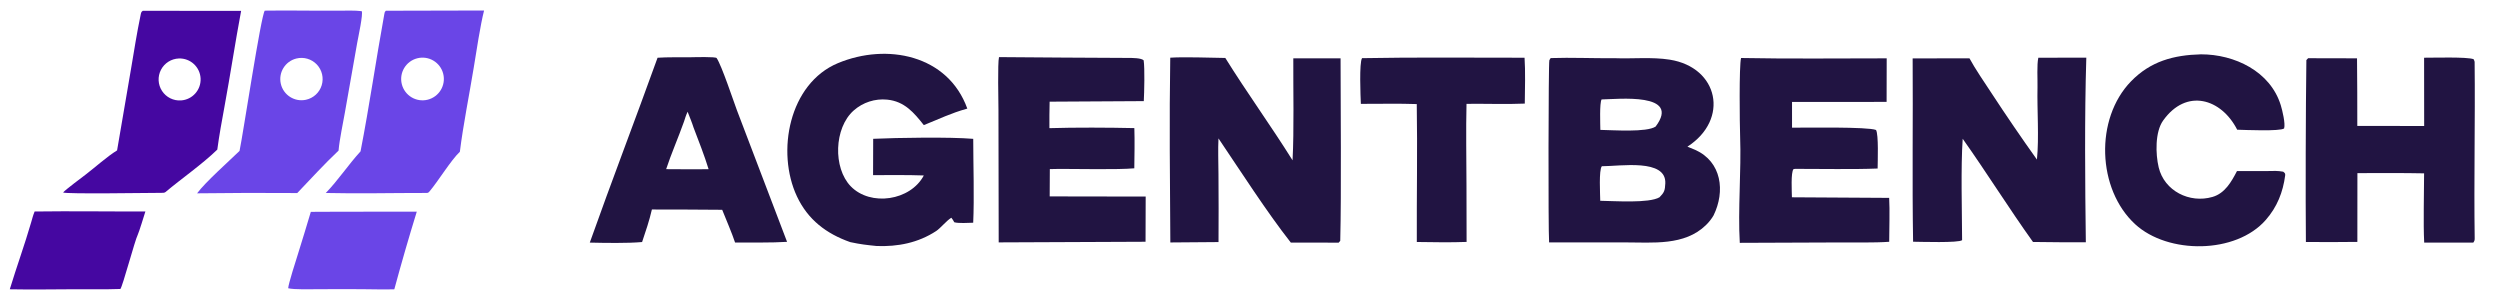
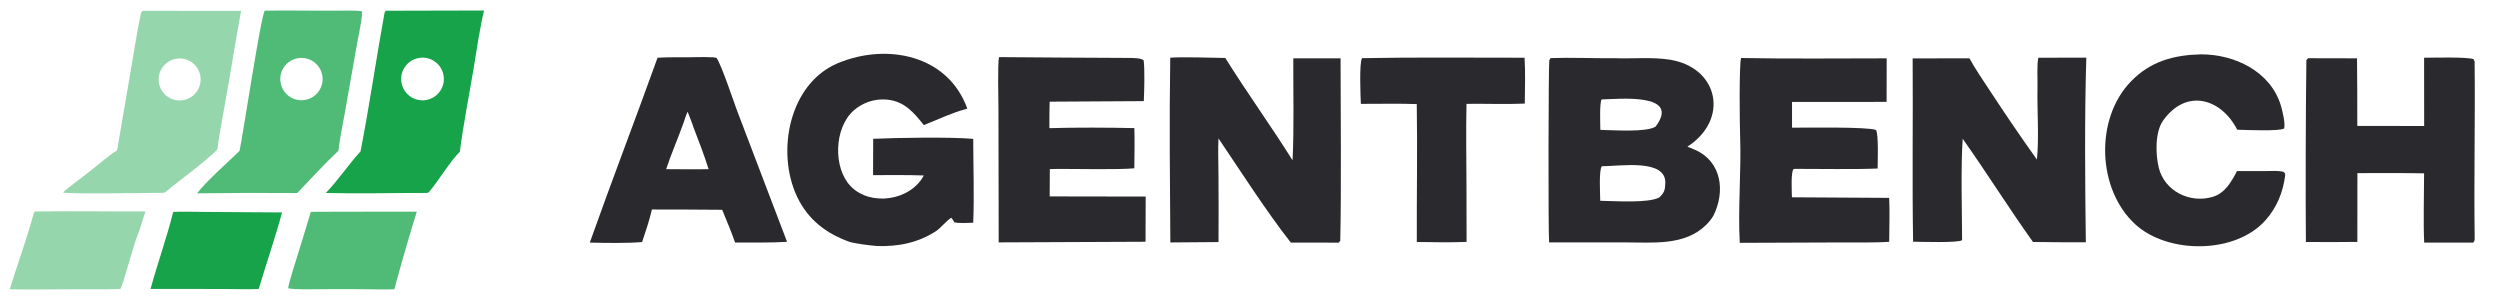
<svg xmlns="http://www.w3.org/2000/svg" viewBox="140 795 3820 460" preserveAspectRatio="xMidYMid meet" width="764" height="92">
-   <g>
-     <path fill="rgb(69,7,161)" d="M 358.232 811.5 L 508.436 811.648 C 499.33 860.17 491.974 909.182 483.036 957.755 C 479.004 979.668 474.982 1001.5 472.032 1023.6 C 448.751 1046.16 417.749 1067.56 392.77 1088.54 C 391.301 1089.78 388.145 1089.72 386.25 1089.68 C 370.385 1089.64 240.193 1091.77 236.39 1089.09 C 240.338 1084.61 264.874 1066.34 270.805 1061.81 C 285.152 1050.85 303.855 1034.01 318.9 1024.8 L 340.251 899.997 C 344.878 872.787 349.086 845.522 354.745 818.482 C 355.565 814.563 355.536 813.261 358.232 811.5 z M 416.539 948.454 C 434.05 947.314 447.399 932.323 446.508 914.797 C 445.618 897.272 430.817 883.711 413.281 884.353 C 401.713 884.776 391.27 891.395 385.95 901.675 C 380.63 911.956 381.257 924.304 387.592 933.992 C 393.927 943.68 404.988 949.206 416.539 948.454 z" />
-     <path fill="rgb(106,69,231)" d="M 544.59 811.265 C 582.007 810.7 619.673 811.584 657.115 811.344 C 668.164 811.273 681.974 810.746 692.655 812.05 C 695.283 815.498 687.098 853.214 685.893 859.928 L 666.941 967.264 C 664.225 982.661 658.715 1008.89 657.458 1023.73 L 657.35 1025.08 C 635.064 1046.18 615.349 1067.83 594.193 1089.98 C 543.186 1089.58 492.176 1089.72 441.172 1090.4 C 453.244 1073.87 490.17 1040.96 506.022 1025.59 C 511.374 1000.32 538.981 817.217 544.59 811.265 z M 607.451 947.445 C 618.874 944.98 628.08 936.547 631.534 925.383 C 634.989 914.219 632.154 902.06 624.119 893.575 C 616.085 885.089 604.098 881.596 592.763 884.437 C 575.632 888.729 565.109 905.966 569.118 923.165 C 573.128 940.364 590.188 951.17 607.451 947.445 z" />
-     <path fill="rgb(106,69,231)" d="M 729.639 811.416 L 879.67 811.052 C 874.044 832.781 867.583 875.627 863.841 898.523 C 857.14 939.518 847.733 985.974 842.679 1026.88 C 828.915 1039.9 809.465 1071.96 796.428 1087.34 C 793.946 1090.26 793.825 1089.62 790.25 1089.83 C 740.613 1089.78 687.025 1091.06 637.831 1089.87 C 656.66 1070.45 672.243 1046.67 690.912 1026.3 C 704.432 956.921 714.534 886.334 727.198 816.738 C 727.749 813.706 727.669 813.498 729.639 811.416 z M 793.578 947.314 C 811.044 942.907 821.631 925.176 817.225 907.71 C 812.819 890.244 795.088 879.656 777.622 884.062 C 760.155 888.468 749.567 906.2 753.974 923.666 C 758.38 941.133 776.111 951.72 793.578 947.314 z" />
-     <path fill="rgb(69,7,161)" d="M 192.924 1118.17 C 248.687 1117.38 306.124 1118.32 362.16 1118.11 C 360.517 1123.42 352.344 1149.95 350.663 1153.24 C 346.01 1162.35 327.227 1233.39 323.913 1236.55 C 300.548 1237.41 273.905 1236.85 250.383 1236.99 C 219.027 1237.17 186.233 1237.64 154.951 1237.03 C 165.333 1202.87 177.673 1169.03 187.625 1134.71 C 189.309 1128.9 190.547 1123.79 192.924 1118.17 z" />
-     <path fill="url(#g1)" d="M 404.681 1118.82 C 414.686 1118.05 441.201 1118.8 452.267 1118.8 L 570.98 1119.6 C 561.352 1155.79 546.304 1199.45 535.429 1236.37 C 528.589 1237.44 492.817 1236.59 484.01 1236.56 L 370.056 1236.48 C 380.807 1196.97 394.554 1159.26 404.681 1118.82 z" />
-     <path fill="rgb(106,69,231)" d="M 661.656 1118.5 L 776.836 1118.42 C 764.701 1157.76 753.257 1197.31 742.511 1237.04 C 726.958 1237.54 708.522 1236.96 692.75 1236.87 C 670.782 1236.73 648.814 1236.74 626.846 1236.9 C 615.993 1236.93 589.105 1237.74 580.34 1235.43 C 580.73 1228.44 592.439 1192.2 595.216 1183.3 C 601.947 1161.82 608.519 1140.29 614.933 1118.71 L 661.656 1118.5 z" />
+   <g fill="rgb(22,163,74)">
+     <path opacity="0.45" d="M 358.232 811.5 L 508.436 811.648 C 499.33 860.17 491.974 909.182 483.036 957.755 C 479.004 979.668 474.982 1001.5 472.032 1023.6 C 448.751 1046.16 417.749 1067.56 392.77 1088.54 C 391.301 1089.78 388.145 1089.72 386.25 1089.68 C 370.385 1089.64 240.193 1091.77 236.39 1089.09 C 240.338 1084.61 264.874 1066.34 270.805 1061.81 C 285.152 1050.85 303.855 1034.01 318.9 1024.8 L 340.251 899.997 C 344.878 872.787 349.086 845.522 354.745 818.482 C 355.565 814.563 355.536 813.261 358.232 811.5 z M 416.539 948.454 C 434.05 947.314 447.399 932.323 446.508 914.797 C 445.618 897.272 430.817 883.711 413.281 884.353 C 401.713 884.776 391.27 891.395 385.95 901.675 C 380.63 911.956 381.257 924.304 387.592 933.992 C 393.927 943.68 404.988 949.206 416.539 948.454 z" />
+     <path opacity="0.75" d="M 544.59 811.265 C 582.007 810.7 619.673 811.584 657.115 811.344 C 668.164 811.273 681.974 810.746 692.655 812.05 C 695.283 815.498 687.098 853.214 685.893 859.928 L 666.941 967.264 C 664.225 982.661 658.715 1008.89 657.458 1023.73 L 657.35 1025.08 C 635.064 1046.18 615.349 1067.83 594.193 1089.98 C 543.186 1089.58 492.176 1089.72 441.172 1090.4 C 453.244 1073.87 490.17 1040.96 506.022 1025.59 C 511.374 1000.32 538.981 817.217 544.59 811.265 z M 607.451 947.445 C 618.874 944.98 628.08 936.547 631.534 925.383 C 634.989 914.219 632.154 902.06 624.119 893.575 C 616.085 885.089 604.098 881.596 592.763 884.437 C 575.632 888.729 565.109 905.966 569.118 923.165 C 573.128 940.364 590.188 951.17 607.451 947.445 z" />
+     <path d="M 729.639 811.416 L 879.67 811.052 C 874.044 832.781 867.583 875.627 863.841 898.523 C 857.14 939.518 847.733 985.974 842.679 1026.88 C 828.915 1039.9 809.465 1071.96 796.428 1087.34 C 793.946 1090.26 793.825 1089.62 790.25 1089.83 C 740.613 1089.78 687.025 1091.06 637.831 1089.87 C 656.66 1070.45 672.243 1046.67 690.912 1026.3 C 704.432 956.921 714.534 886.334 727.198 816.738 C 727.749 813.706 727.669 813.498 729.639 811.416 z M 793.578 947.314 C 811.044 942.907 821.631 925.176 817.225 907.71 C 812.819 890.244 795.088 879.656 777.622 884.062 C 760.155 888.468 749.567 906.2 753.974 923.666 C 758.38 941.133 776.111 951.72 793.578 947.314 z" />
+     <path opacity="0.45" d="M 192.924 1118.17 C 248.687 1117.38 306.124 1118.32 362.16 1118.11 C 360.517 1123.42 352.344 1149.95 350.663 1153.24 C 346.01 1162.35 327.227 1233.39 323.913 1236.55 C 300.548 1237.41 273.905 1236.85 250.383 1236.99 C 219.027 1237.17 186.233 1237.64 154.951 1237.03 C 165.333 1202.87 177.673 1169.03 187.625 1134.71 C 189.309 1128.9 190.547 1123.79 192.924 1118.17 z" />
+     <path d="M 404.681 1118.82 C 414.686 1118.05 441.201 1118.8 452.267 1118.8 L 570.98 1119.6 C 561.352 1155.79 546.304 1199.45 535.429 1236.37 C 528.589 1237.44 492.817 1236.59 484.01 1236.56 L 370.056 1236.48 C 380.807 1196.97 394.554 1159.26 404.681 1118.82 z" />
+     <path opacity="0.75" d="M 661.656 1118.5 L 776.836 1118.42 C 764.701 1157.76 753.257 1197.31 742.511 1237.04 C 726.958 1237.54 708.522 1236.96 692.75 1236.87 C 670.782 1236.73 648.814 1236.74 626.846 1236.9 C 615.993 1236.93 589.105 1237.74 580.34 1235.43 C 580.73 1228.44 592.439 1192.2 595.216 1183.3 C 601.947 1161.82 608.519 1140.29 614.933 1118.71 L 661.656 1118.5 z" />
  </g>
-   <g fill="#211442" transform="translate(-370.5 -511.75) scale(1.5)">
+   <g fill="#2a2a2e" transform="translate(-370.5 -511.75) scale(1.5)">
    <g transform="translate(0 119)">
      <path d="M 1043.14 810.502 C 1048.11 810.415 1069.3 809.814 1070.34 811.307 C 1075.41 818.616 1087.81 855.983 1091.06 864.599 L 1142.09 998.525 C 1125.98 999.56 1105.55 999.117 1089.12 999.198 C 1086.02 989.763 1079.83 975.476 1076.01 965.877 L 1040.75 965.645 L 1004.4 965.57 C 1001.65 977.437 998.276 987.197 994.411 998.716 C 979.778 1000.08 956.232 999.633 941.131 999.297 C 963.34 936.766 987.555 873.761 1010.17 810.982 C 1020.31 810.314 1032.82 810.563 1043.14 810.502 z M 1018.92 924.482 C 1033.1 924.504 1048.04 924.77 1062.16 924.49 C 1057.82 910.348 1052.04 895.817 1046.77 881.919 C 1045.35 877.278 1042.61 870.714 1040.79 866.007 C 1039.15 869.351 1038.29 872.39 1037.15 875.912 C 1031.67 891.443 1023.64 909.935 1018.92 924.482 z" />
      <path d="M 1206.44 998.804 C 1182.13 990.279 1163.3 975.967 1152.16 952.256 C 1130.89 906.987 1144.01 837.228 1194.01 816.443 C 1243.61 795.823 1305.91 807.905 1325.7 862.775 C 1308.15 867.712 1297.62 873.189 1281.39 879.602 C 1271.35 866.917 1261.76 855.475 1244.22 853.672 C 1231.76 852.411 1219.34 856.418 1209.97 864.723 C 1189.9 882.479 1188.8 923.215 1206.96 941.949 C 1227.11 962.729 1267.81 956.644 1281.4 930.897 C 1264.3 930.307 1246.84 930.53 1229.7 930.57 C 1229.67 918.236 1229.71 905.903 1229.82 893.569 C 1254.42 892.451 1307.78 891.571 1331.73 893.599 C 1331.76 919.513 1332.87 953.85 1331.7 979.046 C 1326.83 979.167 1316.61 979.842 1312.4 978.564 C 1311.32 976.597 1310.87 975.685 1309.43 973.975 C 1304.65 976.765 1298.37 984.632 1293.96 987.522 C 1275.54 999.594 1254.74 1003.58 1233.39 1002.77 C 1222.7 1001.68 1217.09 1001.07 1206.44 998.804 z" />
      <path d="M 1357.98 810.341 C 1401.96 810.694 1445.97 811.013 1489.95 811.18 C 1493.65 811.194 1502.98 811.168 1505.35 813.637 C 1506.56 821.838 1505.95 846.194 1505.48 855.175 L 1409.56 855.736 C 1409.25 864.59 1409.36 873.828 1409.33 882.717 C 1435.35 881.908 1469.91 882.084 1495.86 882.668 C 1496.29 896.267 1495.98 910.005 1495.81 923.619 C 1478.36 925.152 1438.6 924.18 1419.75 924.22 L 1409.76 924.421 L 1409.62 952.237 L 1507.4 952.403 L 1507.26 998.428 L 1357.67 999.077 L 1357.43 864.02 C 1357.41 855.523 1356.49 816.388 1357.98 810.341 z" />
      <path d="M 1532.43 810.927 C 1547.23 809.98 1573 811.014 1588.52 811.208 C 1610.57 846.654 1634.85 880.054 1657.02 915.48 C 1658.63 884.299 1657.62 843.253 1657.78 811.577 L 1705.93 811.56 C 1705.94 856.94 1706.83 948.191 1705.6 997.45 C 1705.06 998.081 1704.53 998.713 1703.99 999.345 L 1655.25 999.275 C 1630.82 968.213 1603.89 926.207 1581.56 893.148 C 1580.97 903.779 1581.5 918.538 1581.55 929.489 C 1581.72 952.578 1581.74 975.668 1581.6 998.757 L 1532.52 999.145 C 1532.11 937.735 1531.4 872.261 1532.43 810.927 z" />
      <path d="M 1727.8 811.417 C 1782.07 810.36 1838.85 811.036 1893.35 810.966 C 1894.25 823.755 1893.77 844.431 1893.58 857.693 C 1875.88 858.521 1852.56 857.707 1834.22 857.948 C 1833.55 884.999 1834.14 914.281 1834.19 941.5 L 1834.3 998.601 C 1818.24 999.254 1799.72 998.87 1783.59 998.668 C 1783.4 952.082 1784.31 904.609 1783.54 858.187 C 1765.78 857.512 1744.68 858.036 1726.6 857.966 C 1726.24 850.343 1724.82 816.006 1727.8 811.417 z" />
    </g>
    <g transform="translate(968 -119)">
      <path d="M 951.995 1049.33 C 972.578 1048.6 996.003 1049.68 1016.88 1049.44 C 1035.34 1050.18 1054.98 1048.06 1073.21 1050.94 C 1123.07 1058.81 1134.23 1111.86 1091.25 1139.56 C 1093.94 1140.59 1096.61 1141.69 1099.25 1142.86 C 1126.25 1155.04 1129.9 1185.09 1117.88 1209.61 C 1115.74 1213.25 1113.12 1216.58 1110.07 1219.51 C 1088.25 1240.76 1055.74 1237.06 1027.65 1237.09 L 950.352 1237.11 C 949.385 1223.06 949.658 1054.58 950.607 1051.57 C 950.87 1050.73 951.532 1050.08 951.995 1049.33 z M 1002.45 1194.7 C 1016.76 1194.88 1052.22 1197.47 1062.86 1191.1 C 1067.77 1186.08 1068.39 1184.14 1068.72 1176.98 C 1069.9 1151.52 1022.85 1159.5 1004.06 1159.51 C 1000.92 1163.51 1002.37 1187.91 1002.45 1194.7 z M 1002.56 1122.48 C 1015.49 1122.69 1049.89 1125.2 1058.88 1119.07 C 1085.23 1084.03 1020.12 1091.22 1003.83 1091.46 C 1001.62 1095.02 1002.5 1116.89 1002.56 1122.48 z" />
      <path d="M 1145.9 1049.25 C 1194.63 1050.2 1245.38 1049.61 1294.25 1049.6 L 1294.15 1093.96 L 1197.81 1094.03 L 1197.82 1120.23 C 1211.47 1120.27 1275.01 1119.17 1283.4 1122.58 C 1286.1 1127.37 1285.07 1154.28 1285.01 1161.83 C 1259.03 1162.88 1227.32 1162.1 1200.88 1162.18 L 1199.31 1162.47 C 1196.48 1165.75 1197.64 1185.67 1197.7 1191.14 L 1296.76 1191.74 C 1297.49 1204.26 1296.83 1223.44 1296.8 1236.47 C 1281.51 1237.58 1259.21 1237.06 1243.48 1237.15 L 1144.6 1237.54 C 1142.59 1203.78 1146.22 1163.79 1144.95 1129.33 C 1144.52 1117.8 1143.79 1056.97 1145.9 1049.25 z" />
      <path d="M 1448.71 1048.98 L 1497.59 1048.89 C 1495.72 1109.48 1496.35 1176.44 1497.1 1236.94 C 1479.15 1237.02 1461.21 1236.92 1443.27 1236.65 C 1419.14 1202.98 1396.11 1166.04 1371.66 1131.52 C 1369.67 1161.23 1370.96 1204.42 1371.06 1234.78 C 1367.97 1237.78 1328.29 1236.45 1321.14 1236.4 C 1320.12 1175.39 1321.12 1111.16 1320.69 1049.63 L 1378.59 1049.61 C 1383.99 1059.74 1394.57 1075.22 1401.14 1085.22 C 1416.07 1108.03 1431.46 1130.53 1447.29 1152.72 C 1449.58 1130 1447.34 1102.05 1447.87 1078.93 C 1448.05 1071.06 1447.1 1056.12 1448.71 1048.98 z" />
      <path d="M 1614.41 1045.51 C 1648.44 1045.47 1685.02 1062.68 1695.69 1097.38 C 1697.29 1102.6 1700.58 1116.17 1699.08 1121 C 1694.96 1124.12 1659.06 1122.52 1651.28 1122.29 C 1635.14 1090.58 1599.56 1079.62 1575.8 1113.01 C 1567.55 1124.6 1568.07 1147.05 1571.31 1160.64 C 1577.01 1184.62 1602.74 1197.61 1626.15 1190.77 C 1638.72 1187.14 1645.37 1175.45 1651.08 1164.41 L 1682.75 1164.4 C 1688.44 1164.3 1692.48 1164.01 1698.12 1165.06 C 1699.36 1166.11 1700.47 1166.58 1700.18 1168.73 C 1697.92 1185.98 1691.98 1200.94 1680.49 1214.12 C 1649.94 1249.15 1580.77 1249.26 1547.39 1218.61 C 1508.6 1183 1506.04 1111.17 1543.16 1073 C 1563.07 1052.53 1586.59 1046.23 1614.41 1045.51 z" />
      <path d="M 1841.68 1048.96 C 1851.06 1049.03 1885.51 1047.92 1892.13 1050.47 C 1892.53 1051.33 1893.14 1052.49 1893.15 1053.41 C 1893.81 1113.25 1892.36 1173.11 1893.22 1232.95 C 1893.25 1235.08 1892.93 1235.61 1891.79 1237.32 L 1841.78 1237.31 C 1840.75 1217 1841.68 1187.78 1841.68 1166.75 C 1819.56 1166.25 1795.98 1166.58 1773.75 1166.51 L 1773.7 1236.58 C 1756.22 1236.8 1738.74 1236.83 1721.27 1236.67 C 1720.84 1191.08 1721.08 1101.23 1721.76 1051.38 C 1722.35 1050.75 1722.95 1050.11 1723.54 1049.47 L 1773.35 1049.58 C 1773.57 1072.53 1773.67 1095.48 1773.64 1118.44 L 1841.75 1118.51 L 1841.68 1048.96 z" />
    </g>
  </g>
</svg>
